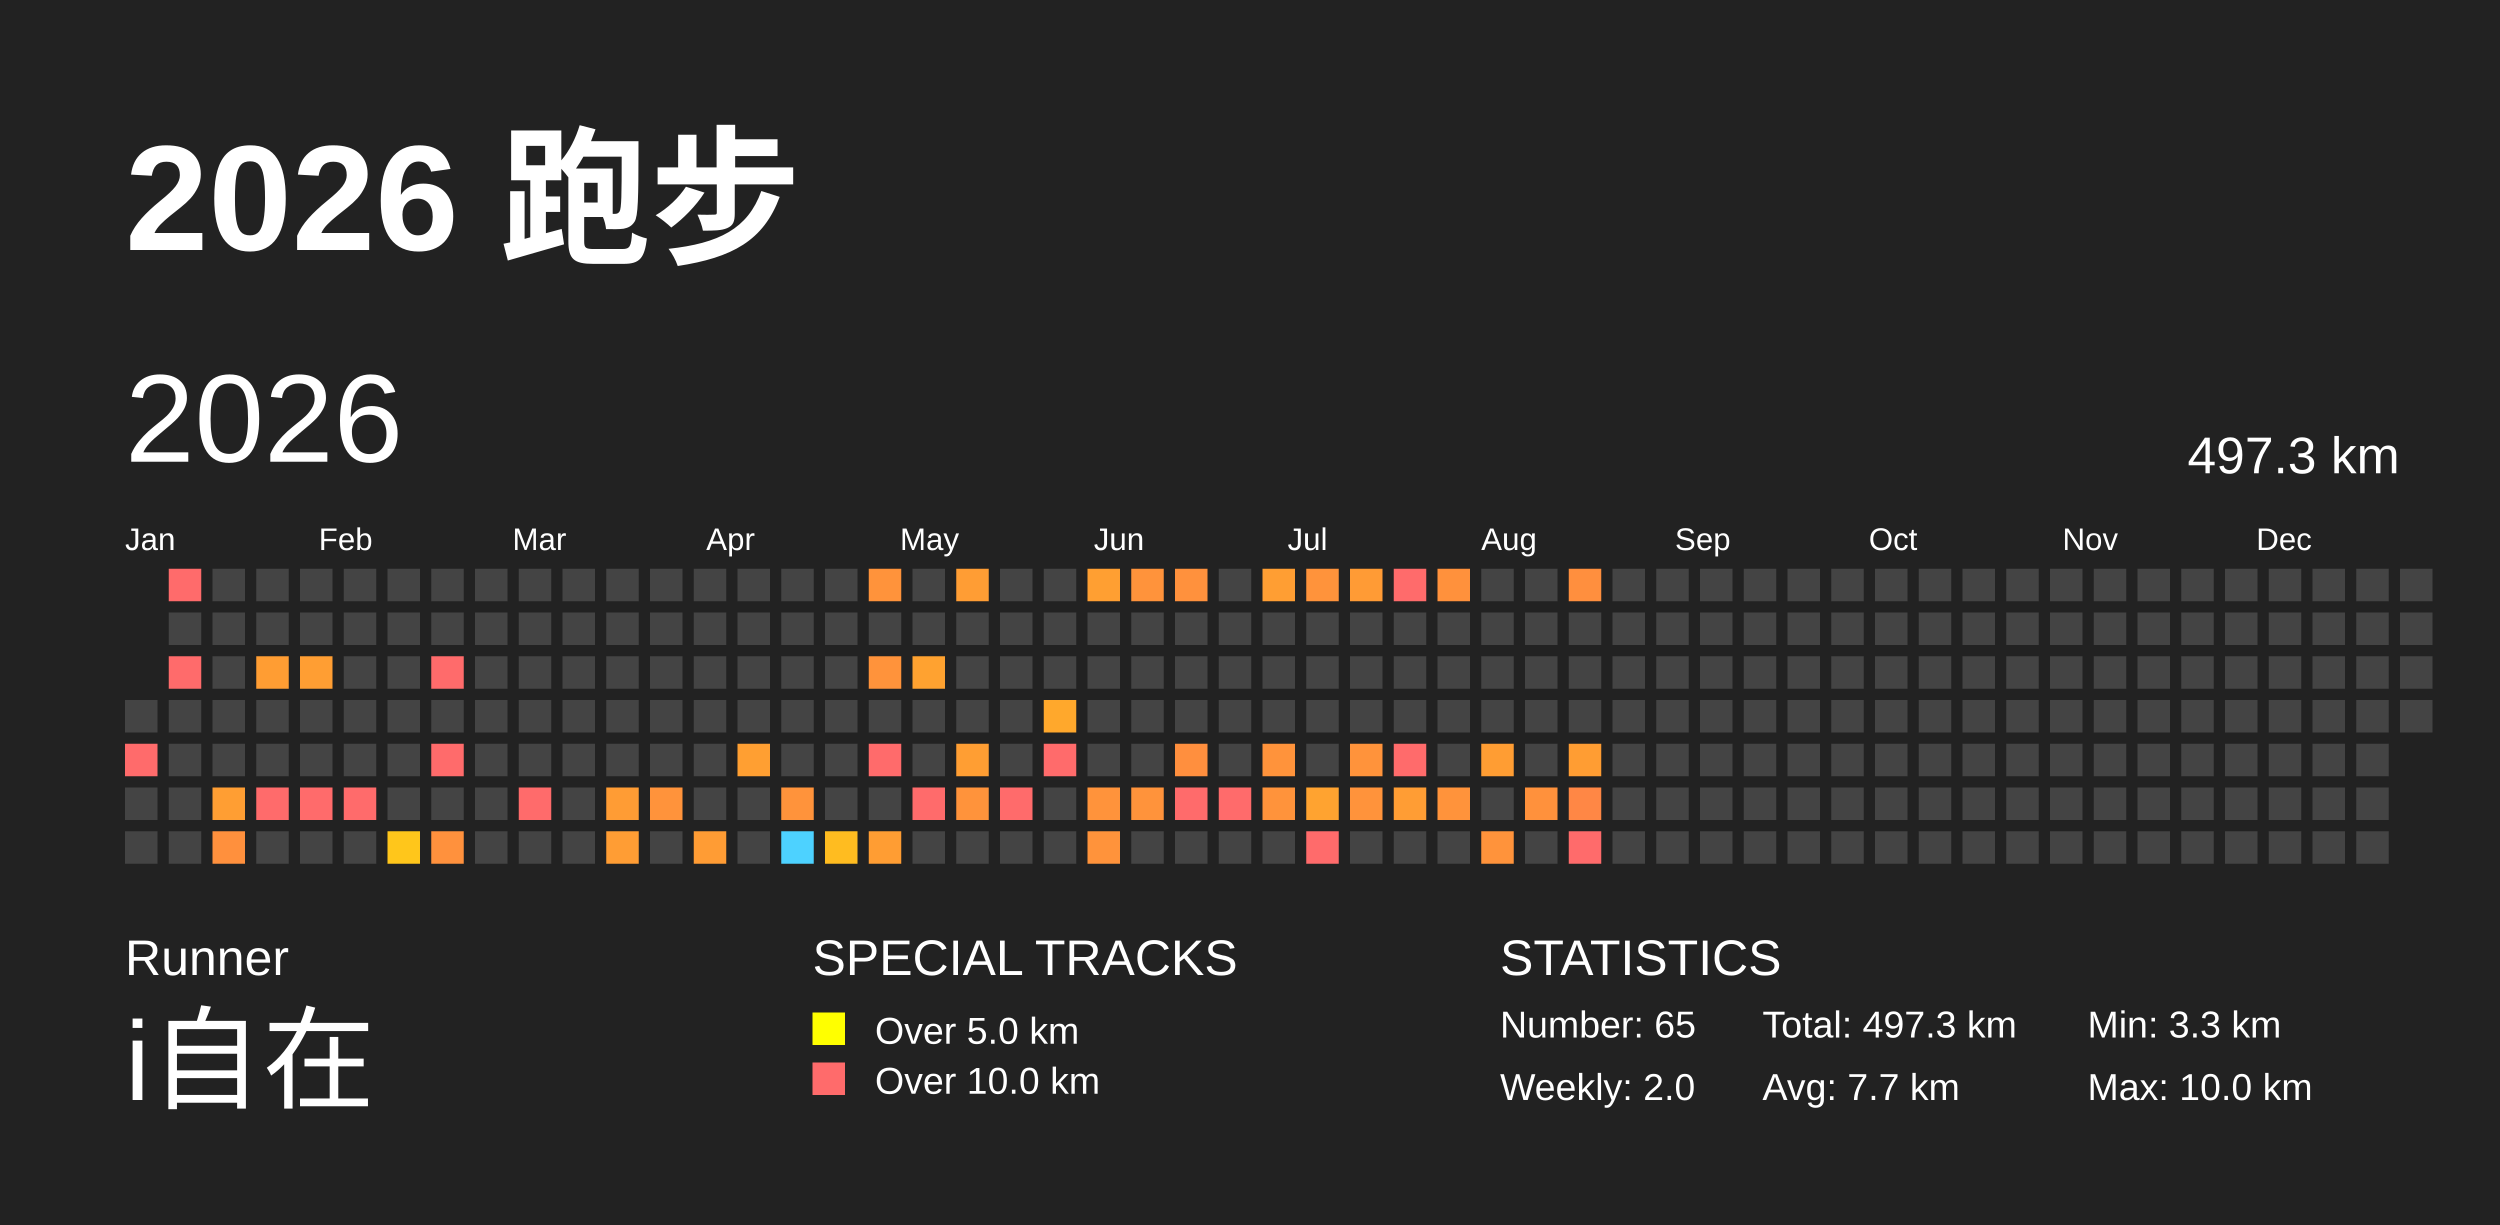
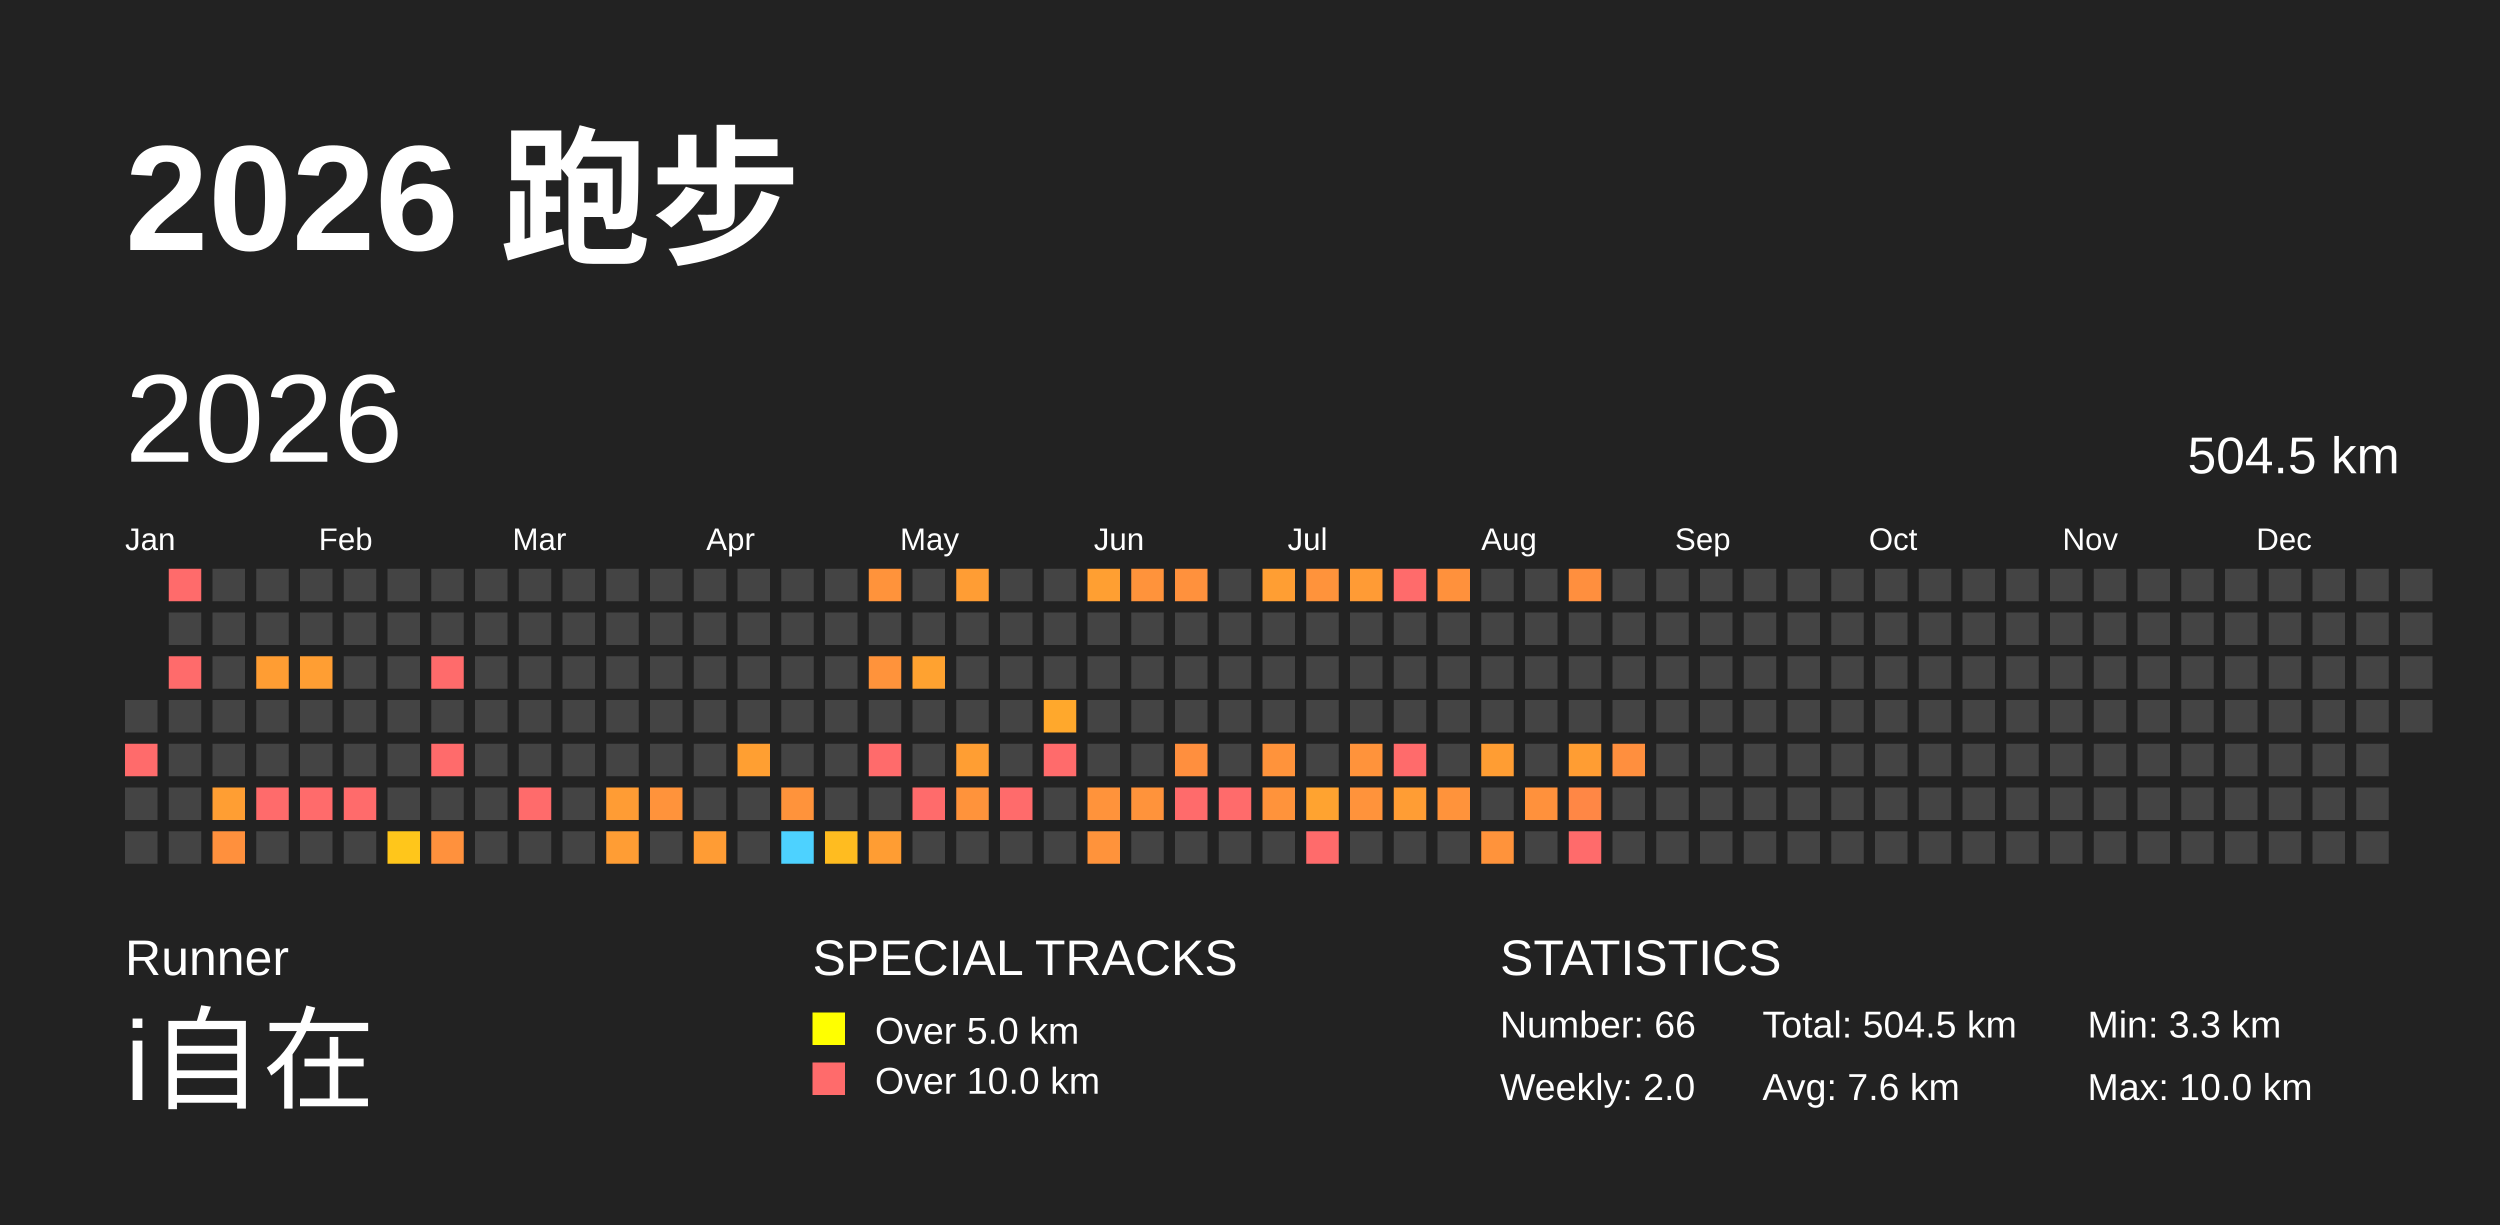
<svg xmlns="http://www.w3.org/2000/svg" baseProfile="full" height="98mm" version="1.1" viewBox="0,0,200,98" width="200mm">
  <defs />
  <rect fill="#222222" height="98" width="200" x="0" y="0" />
  <text fill="#FFFFFF" style="font-size:12px; font-family:Arial; font-weight:bold;" x="10" y="20">2026 跑步</text>
  <text fill="#FFFFFF" style="font-size:4px; font-family:Arial" x="10" y="78">Runner</text>
  <text fill="#FFFFFF" style="font-size:9px; font-family:Arial" x="10" y="88">i自在</text>
  <text fill="#FFFFFF" style="font-size:4px; font-family:Arial" x="65" y="78">SPECIAL TRACKS</text>
  <rect fill="#FFFF00" height="2.6" width="2.6" x="65" y="81" />
  <text fill="#FFFFFF" style="font-size:3px; font-family:Arial" x="70" y="83.5">Over 5.0 km</text>
  <rect fill="#FF6B6B" height="2.6" width="2.6" x="65" y="85" />
  <text fill="#FFFFFF" style="font-size:3px; font-family:Arial" x="70" y="87.5">Over 10.0 km</text>
  <text fill="#FFFFFF" style="font-size:4px; font-family:Arial" x="120" y="78">STATISTICS</text>
-   <text fill="#FFFFFF" style="font-size:3px; font-family:Arial" x="120" y="83">Number: 65</text>
+   <text fill="#FFFFFF" style="font-size:3px; font-family:Arial" x="120" y="83">Number: 66</text>
  <text fill="#FFFFFF" style="font-size:3px; font-family:Arial" x="120" y="88">Weekly: 2.0</text>
-   <text fill="#FFFFFF" style="font-size:3px; font-family:Arial" x="141" y="83">Total: 497.3 km</text>
-   <text fill="#FFFFFF" style="font-size:3px; font-family:Arial" x="141" y="88">Avg: 7.7 km</text>
+   <text fill="#FFFFFF" style="font-size:3px; font-family:Arial" x="141" y="83">Total: 504.5 km</text>
+   <text fill="#FFFFFF" style="font-size:3px; font-family:Arial" x="141" y="88">Avg: 7.6 km</text>
  <text fill="#FFFFFF" style="font-size:3px; font-family:Arial" x="167" y="83">Min: 3.3 km</text>
  <text fill="#FFFFFF" style="font-size:3px; font-family:Arial" x="167" y="88">Max: 10.0 km</text>
  <text dominant-baseline="hanging" fill="#FFFFFF" style="font-size:10.0px; font-family:Arial;" x="10" y="30">2026</text>
-   <text dominant-baseline="hanging" fill="#FFFFFF" style="font-size:4.125px; font-family:Arial;" x="175" y="35">497.3 km</text>
+   <text dominant-baseline="hanging" fill="#FFFFFF" style="font-size:4.125px; font-family:Arial;" x="175" y="35">504.5 km</text>
  <text fill="#FFFFFF" style="font-size:2.5px; font-family:Arial" x="10.0" y="44">Jan</text>
  <text fill="#FFFFFF" style="font-size:2.5px; font-family:Arial" x="25.5" y="44">Feb</text>
  <text fill="#FFFFFF" style="font-size:2.5px; font-family:Arial" x="41.0" y="44">Mar</text>
  <text fill="#FFFFFF" style="font-size:2.5px; font-family:Arial" x="56.5" y="44">Apr</text>
  <text fill="#FFFFFF" style="font-size:2.5px; font-family:Arial" x="72.0" y="44">May</text>
  <text fill="#FFFFFF" style="font-size:2.5px; font-family:Arial" x="87.5" y="44">Jun</text>
  <text fill="#FFFFFF" style="font-size:2.5px; font-family:Arial" x="103.0" y="44">Jul</text>
  <text fill="#FFFFFF" style="font-size:2.5px; font-family:Arial" x="118.5" y="44">Aug</text>
  <text fill="#FFFFFF" style="font-size:2.5px; font-family:Arial" x="134.0" y="44">Sep</text>
  <text fill="#FFFFFF" style="font-size:2.5px; font-family:Arial" x="149.5" y="44">Oct</text>
  <text fill="#FFFFFF" style="font-size:2.5px; font-family:Arial" x="165.0" y="44">Nov</text>
  <text fill="#FFFFFF" style="font-size:2.5px; font-family:Arial" x="180.5" y="44">Dec</text>
  <rect fill="#444444" height="2.6" width="2.6" x="10.0" y="56.0" />
  <rect fill="#FF6B6B" height="2.6" width="2.6" x="10.0" y="59.5" />
  <rect fill="#444444" height="2.6" width="2.6" x="10.0" y="63.0" />
  <rect fill="#444444" height="2.6" width="2.6" x="10.0" y="66.5" />
  <rect fill="#FF6B6B" height="2.6" width="2.6" x="13.5" y="45.5" />
  <rect fill="#444444" height="2.6" width="2.6" x="13.5" y="49.0" />
  <rect fill="#FF6B6B" height="2.6" width="2.6" x="13.5" y="52.5" />
  <rect fill="#444444" height="2.6" width="2.6" x="13.5" y="56.0" />
  <rect fill="#444444" height="2.6" width="2.6" x="13.5" y="59.5" />
  <rect fill="#444444" height="2.6" width="2.6" x="13.5" y="63.0" />
  <rect fill="#444444" height="2.6" width="2.6" x="13.5" y="66.5" />
  <rect fill="#444444" height="2.6" width="2.6" x="17.0" y="45.5" />
  <rect fill="#444444" height="2.6" width="2.6" x="17.0" y="49.0" />
  <rect fill="#444444" height="2.6" width="2.6" x="17.0" y="52.5" />
  <rect fill="#444444" height="2.6" width="2.6" x="17.0" y="56.0" />
  <rect fill="#444444" height="2.6" width="2.6" x="17.0" y="59.5" />
  <rect fill="#ff9e33" height="2.6" width="2.6" x="17.0" y="63.0" />
  <rect fill="#ff903d" height="2.6" width="2.6" x="17.0" y="66.5" />
  <rect fill="#444444" height="2.6" width="2.6" x="20.5" y="45.5" />
  <rect fill="#444444" height="2.6" width="2.6" x="20.5" y="49.0" />
  <rect fill="#ff9d33" height="2.6" width="2.6" x="20.5" y="52.5" />
  <rect fill="#444444" height="2.6" width="2.6" x="20.5" y="56.0" />
  <rect fill="#444444" height="2.6" width="2.6" x="20.5" y="59.5" />
  <rect fill="#FF6B6B" height="2.6" width="2.6" x="20.5" y="63.0" />
  <rect fill="#444444" height="2.6" width="2.6" x="20.5" y="66.5" />
  <rect fill="#444444" height="2.6" width="2.6" x="24.0" y="45.5" />
  <rect fill="#444444" height="2.6" width="2.6" x="24.0" y="49.0" />
  <rect fill="#ff9e33" height="2.6" width="2.6" x="24.0" y="52.5" />
  <rect fill="#444444" height="2.6" width="2.6" x="24.0" y="56.0" />
  <rect fill="#444444" height="2.6" width="2.6" x="24.0" y="59.5" />
  <rect fill="#FF6B6B" height="2.6" width="2.6" x="24.0" y="63.0" />
  <rect fill="#444444" height="2.6" width="2.6" x="24.0" y="66.5" />
  <rect fill="#444444" height="2.6" width="2.6" x="27.5" y="45.5" />
  <rect fill="#444444" height="2.6" width="2.6" x="27.5" y="49.0" />
  <rect fill="#444444" height="2.6" width="2.6" x="27.5" y="52.5" />
  <rect fill="#444444" height="2.6" width="2.6" x="27.5" y="56.0" />
  <rect fill="#444444" height="2.6" width="2.6" x="27.5" y="59.5" />
  <rect fill="#FF6B6B" height="2.6" width="2.6" x="27.5" y="63.0" />
  <rect fill="#444444" height="2.6" width="2.6" x="27.5" y="66.5" />
  <rect fill="#444444" height="2.6" width="2.6" x="31.0" y="45.5" />
  <rect fill="#444444" height="2.6" width="2.6" x="31.0" y="49.0" />
  <rect fill="#444444" height="2.6" width="2.6" x="31.0" y="52.5" />
  <rect fill="#444444" height="2.6" width="2.6" x="31.0" y="56.0" />
  <rect fill="#444444" height="2.6" width="2.6" x="31.0" y="59.5" />
  <rect fill="#444444" height="2.6" width="2.6" x="31.0" y="63.0" />
  <rect fill="#ffc61b" height="2.6" width="2.6" x="31.0" y="66.5" />
  <rect fill="#444444" height="2.6" width="2.6" x="34.5" y="45.5" />
  <rect fill="#444444" height="2.6" width="2.6" x="34.5" y="49.0" />
  <rect fill="#FF6B6B" height="2.6" width="2.6" x="34.5" y="52.5" />
  <rect fill="#444444" height="2.6" width="2.6" x="34.5" y="56.0" />
  <rect fill="#FF6B6B" height="2.6" width="2.6" x="34.5" y="59.5" />
  <rect fill="#444444" height="2.6" width="2.6" x="34.5" y="63.0" />
  <rect fill="#ff913d" height="2.6" width="2.6" x="34.5" y="66.5" />
  <rect fill="#444444" height="2.6" width="2.6" x="38.0" y="45.5" />
  <rect fill="#444444" height="2.6" width="2.6" x="38.0" y="49.0" />
  <rect fill="#444444" height="2.6" width="2.6" x="38.0" y="52.5" />
  <rect fill="#444444" height="2.6" width="2.6" x="38.0" y="56.0" />
  <rect fill="#444444" height="2.6" width="2.6" x="38.0" y="59.5" />
  <rect fill="#444444" height="2.6" width="2.6" x="38.0" y="63.0" />
  <rect fill="#444444" height="2.6" width="2.6" x="38.0" y="66.5" />
  <rect fill="#444444" height="2.6" width="2.6" x="41.5" y="45.5" />
  <rect fill="#444444" height="2.6" width="2.6" x="41.5" y="49.0" />
  <rect fill="#444444" height="2.6" width="2.6" x="41.5" y="52.5" />
  <rect fill="#444444" height="2.6" width="2.6" x="41.5" y="56.0" />
  <rect fill="#444444" height="2.6" width="2.6" x="41.5" y="59.5" />
  <rect fill="#FF6B6B" height="2.6" width="2.6" x="41.5" y="63.0" />
  <rect fill="#444444" height="2.6" width="2.6" x="41.5" y="66.5" />
  <rect fill="#444444" height="2.6" width="2.6" x="45.0" y="45.5" />
  <rect fill="#444444" height="2.6" width="2.6" x="45.0" y="49.0" />
  <rect fill="#444444" height="2.6" width="2.6" x="45.0" y="52.5" />
  <rect fill="#444444" height="2.6" width="2.6" x="45.0" y="56.0" />
  <rect fill="#444444" height="2.6" width="2.6" x="45.0" y="59.5" />
  <rect fill="#444444" height="2.6" width="2.6" x="45.0" y="63.0" />
  <rect fill="#444444" height="2.6" width="2.6" x="45.0" y="66.5" />
  <rect fill="#444444" height="2.6" width="2.6" x="48.5" y="45.5" />
  <rect fill="#444444" height="2.6" width="2.6" x="48.5" y="49.0" />
  <rect fill="#444444" height="2.6" width="2.6" x="48.5" y="52.5" />
  <rect fill="#444444" height="2.6" width="2.6" x="48.5" y="56.0" />
  <rect fill="#444444" height="2.6" width="2.6" x="48.5" y="59.5" />
  <rect fill="#ff9c34" height="2.6" width="2.6" x="48.5" y="63.0" />
  <rect fill="#ff9d34" height="2.6" width="2.6" x="48.5" y="66.5" />
  <rect fill="#444444" height="2.6" width="2.6" x="52.0" y="45.5" />
  <rect fill="#444444" height="2.6" width="2.6" x="52.0" y="49.0" />
  <rect fill="#444444" height="2.6" width="2.6" x="52.0" y="52.5" />
  <rect fill="#444444" height="2.6" width="2.6" x="52.0" y="56.0" />
  <rect fill="#444444" height="2.6" width="2.6" x="52.0" y="59.5" />
  <rect fill="#ff933b" height="2.6" width="2.6" x="52.0" y="63.0" />
  <rect fill="#444444" height="2.6" width="2.6" x="52.0" y="66.5" />
  <rect fill="#444444" height="2.6" width="2.6" x="55.5" y="45.5" />
  <rect fill="#444444" height="2.6" width="2.6" x="55.5" y="49.0" />
  <rect fill="#444444" height="2.6" width="2.6" x="55.5" y="52.5" />
  <rect fill="#444444" height="2.6" width="2.6" x="55.5" y="56.0" />
  <rect fill="#444444" height="2.6" width="2.6" x="55.5" y="59.5" />
  <rect fill="#444444" height="2.6" width="2.6" x="55.5" y="63.0" />
  <rect fill="#ff9c34" height="2.6" width="2.6" x="55.5" y="66.5" />
  <rect fill="#444444" height="2.6" width="2.6" x="59.0" y="45.5" />
  <rect fill="#444444" height="2.6" width="2.6" x="59.0" y="49.0" />
  <rect fill="#444444" height="2.6" width="2.6" x="59.0" y="52.5" />
  <rect fill="#444444" height="2.6" width="2.6" x="59.0" y="56.0" />
  <rect fill="#ff9f32" height="2.6" width="2.6" x="59.0" y="59.5" />
  <rect fill="#444444" height="2.6" width="2.6" x="59.0" y="63.0" />
  <rect fill="#444444" height="2.6" width="2.6" x="59.0" y="66.5" />
  <rect fill="#444444" height="2.6" width="2.6" x="62.5" y="45.5" />
  <rect fill="#444444" height="2.6" width="2.6" x="62.5" y="49.0" />
  <rect fill="#444444" height="2.6" width="2.6" x="62.5" y="52.5" />
  <rect fill="#444444" height="2.6" width="2.6" x="62.5" y="56.0" />
  <rect fill="#444444" height="2.6" width="2.6" x="62.5" y="59.5" />
  <rect fill="#ff933b" height="2.6" width="2.6" x="62.5" y="63.0" />
  <rect fill="#4dd2ff" height="2.6" width="2.6" x="62.5" y="66.5" />
  <rect fill="#444444" height="2.6" width="2.6" x="66.0" y="45.5" />
  <rect fill="#444444" height="2.6" width="2.6" x="66.0" y="49.0" />
  <rect fill="#444444" height="2.6" width="2.6" x="66.0" y="52.5" />
  <rect fill="#444444" height="2.6" width="2.6" x="66.0" y="56.0" />
  <rect fill="#444444" height="2.6" width="2.6" x="66.0" y="59.5" />
  <rect fill="#444444" height="2.6" width="2.6" x="66.0" y="63.0" />
  <rect fill="#ffbc20" height="2.6" width="2.6" x="66.0" y="66.5" />
  <rect fill="#ff933b" height="2.6" width="2.6" x="69.5" y="45.5" />
  <rect fill="#444444" height="2.6" width="2.6" x="69.5" y="49.0" />
  <rect fill="#ff933b" height="2.6" width="2.6" x="69.5" y="52.5" />
  <rect fill="#444444" height="2.6" width="2.6" x="69.5" y="56.0" />
  <rect fill="#FF6B6B" height="2.6" width="2.6" x="69.5" y="59.5" />
  <rect fill="#444444" height="2.6" width="2.6" x="69.5" y="63.0" />
  <rect fill="#ff9d33" height="2.6" width="2.6" x="69.5" y="66.5" />
  <rect fill="#444444" height="2.6" width="2.6" x="73.0" y="45.5" />
  <rect fill="#444444" height="2.6" width="2.6" x="73.0" y="49.0" />
  <rect fill="#ffa230" height="2.6" width="2.6" x="73.0" y="52.5" />
  <rect fill="#444444" height="2.6" width="2.6" x="73.0" y="56.0" />
  <rect fill="#444444" height="2.6" width="2.6" x="73.0" y="59.5" />
  <rect fill="#FF6B6B" height="2.6" width="2.6" x="73.0" y="63.0" />
  <rect fill="#444444" height="2.6" width="2.6" x="73.0" y="66.5" />
  <rect fill="#ff9d34" height="2.6" width="2.6" x="76.5" y="45.5" />
  <rect fill="#444444" height="2.6" width="2.6" x="76.5" y="49.0" />
  <rect fill="#444444" height="2.6" width="2.6" x="76.5" y="52.5" />
  <rect fill="#444444" height="2.6" width="2.6" x="76.5" y="56.0" />
  <rect fill="#ff9e33" height="2.6" width="2.6" x="76.5" y="59.5" />
  <rect fill="#ff933b" height="2.6" width="2.6" x="76.5" y="63.0" />
  <rect fill="#444444" height="2.6" width="2.6" x="76.5" y="66.5" />
  <rect fill="#444444" height="2.6" width="2.6" x="80.0" y="45.5" />
  <rect fill="#444444" height="2.6" width="2.6" x="80.0" y="49.0" />
  <rect fill="#444444" height="2.6" width="2.6" x="80.0" y="52.5" />
  <rect fill="#444444" height="2.6" width="2.6" x="80.0" y="56.0" />
  <rect fill="#444444" height="2.6" width="2.6" x="80.0" y="59.5" />
  <rect fill="#FF6B6B" height="2.6" width="2.6" x="80.0" y="63.0" />
  <rect fill="#444444" height="2.6" width="2.6" x="80.0" y="66.5" />
  <rect fill="#444444" height="2.6" width="2.6" x="83.5" y="45.5" />
  <rect fill="#444444" height="2.6" width="2.6" x="83.5" y="49.0" />
  <rect fill="#444444" height="2.6" width="2.6" x="83.5" y="52.5" />
  <rect fill="#ffa82c" height="2.6" width="2.6" x="83.5" y="56.0" />
  <rect fill="#FF6B6B" height="2.6" width="2.6" x="83.5" y="59.5" />
  <rect fill="#444444" height="2.6" width="2.6" x="83.5" y="63.0" />
  <rect fill="#444444" height="2.6" width="2.6" x="83.5" y="66.5" />
  <rect fill="#ff9f32" height="2.6" width="2.6" x="87.0" y="45.5" />
  <rect fill="#444444" height="2.6" width="2.6" x="87.0" y="49.0" />
  <rect fill="#444444" height="2.6" width="2.6" x="87.0" y="52.5" />
  <rect fill="#444444" height="2.6" width="2.6" x="87.0" y="56.0" />
  <rect fill="#444444" height="2.6" width="2.6" x="87.0" y="59.5" />
  <rect fill="#ff933b" height="2.6" width="2.6" x="87.0" y="63.0" />
  <rect fill="#ff933b" height="2.6" width="2.6" x="87.0" y="66.5" />
  <rect fill="#ff933b" height="2.6" width="2.6" x="90.5" y="45.5" />
  <rect fill="#444444" height="2.6" width="2.6" x="90.5" y="49.0" />
  <rect fill="#444444" height="2.6" width="2.6" x="90.5" y="52.5" />
  <rect fill="#444444" height="2.6" width="2.6" x="90.5" y="56.0" />
  <rect fill="#444444" height="2.6" width="2.6" x="90.5" y="59.5" />
  <rect fill="#ff933b" height="2.6" width="2.6" x="90.5" y="63.0" />
  <rect fill="#444444" height="2.6" width="2.6" x="90.5" y="66.5" />
  <rect fill="#ff913d" height="2.6" width="2.6" x="94.0" y="45.5" />
  <rect fill="#444444" height="2.6" width="2.6" x="94.0" y="49.0" />
  <rect fill="#444444" height="2.6" width="2.6" x="94.0" y="52.5" />
  <rect fill="#444444" height="2.6" width="2.6" x="94.0" y="56.0" />
  <rect fill="#ff8f3e" height="2.6" width="2.6" x="94.0" y="59.5" />
  <rect fill="#FF6B6B" height="2.6" width="2.6" x="94.0" y="63.0" />
  <rect fill="#444444" height="2.6" width="2.6" x="94.0" y="66.5" />
  <rect fill="#444444" height="2.6" width="2.6" x="97.5" y="45.5" />
  <rect fill="#444444" height="2.6" width="2.6" x="97.5" y="49.0" />
  <rect fill="#444444" height="2.6" width="2.6" x="97.5" y="52.5" />
  <rect fill="#444444" height="2.6" width="2.6" x="97.5" y="56.0" />
  <rect fill="#444444" height="2.6" width="2.6" x="97.5" y="59.5" />
  <rect fill="#FF6B6B" height="2.6" width="2.6" x="97.5" y="63.0" />
  <rect fill="#444444" height="2.6" width="2.6" x="97.5" y="66.5" />
  <rect fill="#ff9e33" height="2.6" width="2.6" x="101.0" y="45.5" />
  <rect fill="#444444" height="2.6" width="2.6" x="101.0" y="49.0" />
  <rect fill="#444444" height="2.6" width="2.6" x="101.0" y="52.5" />
  <rect fill="#444444" height="2.6" width="2.6" x="101.0" y="56.0" />
  <rect fill="#ff933b" height="2.6" width="2.6" x="101.0" y="59.5" />
  <rect fill="#ff933b" height="2.6" width="2.6" x="101.0" y="63.0" />
  <rect fill="#444444" height="2.6" width="2.6" x="101.0" y="66.5" />
  <rect fill="#ff933b" height="2.6" width="2.6" x="104.5" y="45.5" />
  <rect fill="#444444" height="2.6" width="2.6" x="104.5" y="49.0" />
  <rect fill="#444444" height="2.6" width="2.6" x="104.5" y="52.5" />
  <rect fill="#444444" height="2.6" width="2.6" x="104.5" y="56.0" />
  <rect fill="#444444" height="2.6" width="2.6" x="104.5" y="59.5" />
  <rect fill="#ffa330" height="2.6" width="2.6" x="104.5" y="63.0" />
  <rect fill="#FF6B6B" height="2.6" width="2.6" x="104.5" y="66.5" />
  <rect fill="#ff9b35" height="2.6" width="2.6" x="108.0" y="45.5" />
  <rect fill="#444444" height="2.6" width="2.6" x="108.0" y="49.0" />
  <rect fill="#444444" height="2.6" width="2.6" x="108.0" y="52.5" />
  <rect fill="#444444" height="2.6" width="2.6" x="108.0" y="56.0" />
  <rect fill="#ff933b" height="2.6" width="2.6" x="108.0" y="59.5" />
  <rect fill="#ff933b" height="2.6" width="2.6" x="108.0" y="63.0" />
  <rect fill="#444444" height="2.6" width="2.6" x="108.0" y="66.5" />
  <rect fill="#FF6B6B" height="2.6" width="2.6" x="111.5" y="45.5" />
  <rect fill="#444444" height="2.6" width="2.6" x="111.5" y="49.0" />
  <rect fill="#444444" height="2.6" width="2.6" x="111.5" y="52.5" />
  <rect fill="#444444" height="2.6" width="2.6" x="111.5" y="56.0" />
  <rect fill="#FF6B6B" height="2.6" width="2.6" x="111.5" y="59.5" />
  <rect fill="#ff9d34" height="2.6" width="2.6" x="111.5" y="63.0" />
  <rect fill="#444444" height="2.6" width="2.6" x="111.5" y="66.5" />
  <rect fill="#ff913c" height="2.6" width="2.6" x="115.0" y="45.5" />
  <rect fill="#444444" height="2.6" width="2.6" x="115.0" y="49.0" />
  <rect fill="#444444" height="2.6" width="2.6" x="115.0" y="52.5" />
  <rect fill="#444444" height="2.6" width="2.6" x="115.0" y="56.0" />
  <rect fill="#444444" height="2.6" width="2.6" x="115.0" y="59.5" />
  <rect fill="#ff933b" height="2.6" width="2.6" x="115.0" y="63.0" />
  <rect fill="#444444" height="2.6" width="2.6" x="115.0" y="66.5" />
  <rect fill="#444444" height="2.6" width="2.6" x="118.5" y="45.5" />
  <rect fill="#444444" height="2.6" width="2.6" x="118.5" y="49.0" />
  <rect fill="#444444" height="2.6" width="2.6" x="118.5" y="52.5" />
  <rect fill="#444444" height="2.6" width="2.6" x="118.5" y="56.0" />
  <rect fill="#ff9d33" height="2.6" width="2.6" x="118.5" y="59.5" />
  <rect fill="#444444" height="2.6" width="2.6" x="118.5" y="63.0" />
  <rect fill="#ff933b" height="2.6" width="2.6" x="118.5" y="66.5" />
  <rect fill="#444444" height="2.6" width="2.6" x="122.0" y="45.5" />
  <rect fill="#444444" height="2.6" width="2.6" x="122.0" y="49.0" />
  <rect fill="#444444" height="2.6" width="2.6" x="122.0" y="52.5" />
  <rect fill="#444444" height="2.6" width="2.6" x="122.0" y="56.0" />
  <rect fill="#444444" height="2.6" width="2.6" x="122.0" y="59.5" />
  <rect fill="#ff913c" height="2.6" width="2.6" x="122.0" y="63.0" />
  <rect fill="#444444" height="2.6" width="2.6" x="122.0" y="66.5" />
  <rect fill="#ff8f3e" height="2.6" width="2.6" x="125.5" y="45.5" />
  <rect fill="#444444" height="2.6" width="2.6" x="125.5" y="49.0" />
  <rect fill="#444444" height="2.6" width="2.6" x="125.5" y="52.5" />
  <rect fill="#444444" height="2.6" width="2.6" x="125.5" y="56.0" />
  <rect fill="#ff9d33" height="2.6" width="2.6" x="125.5" y="59.5" />
  <rect fill="#ff8745" height="2.6" width="2.6" x="125.5" y="63.0" />
  <rect fill="#FF6B6B" height="2.6" width="2.6" x="125.5" y="66.5" />
  <rect fill="#444444" height="2.6" width="2.6" x="129.0" y="45.5" />
  <rect fill="#444444" height="2.6" width="2.6" x="129.0" y="49.0" />
  <rect fill="#444444" height="2.6" width="2.6" x="129.0" y="52.5" />
  <rect fill="#444444" height="2.6" width="2.6" x="129.0" y="56.0" />
-   <rect fill="#444444" height="2.6" width="2.6" x="129.0" y="59.5" />
+   <rect fill="#ff8f3e" height="2.6" width="2.6" x="129.0" y="59.5" />
  <rect fill="#444444" height="2.6" width="2.6" x="129.0" y="63.0" />
  <rect fill="#444444" height="2.6" width="2.6" x="129.0" y="66.5" />
  <rect fill="#444444" height="2.6" width="2.6" x="132.5" y="45.5" />
  <rect fill="#444444" height="2.6" width="2.6" x="132.5" y="49.0" />
  <rect fill="#444444" height="2.6" width="2.6" x="132.5" y="52.5" />
  <rect fill="#444444" height="2.6" width="2.6" x="132.5" y="56.0" />
  <rect fill="#444444" height="2.6" width="2.6" x="132.5" y="59.5" />
  <rect fill="#444444" height="2.6" width="2.6" x="132.5" y="63.0" />
  <rect fill="#444444" height="2.6" width="2.6" x="132.5" y="66.5" />
  <rect fill="#444444" height="2.6" width="2.6" x="136.0" y="45.5" />
  <rect fill="#444444" height="2.6" width="2.6" x="136.0" y="49.0" />
  <rect fill="#444444" height="2.6" width="2.6" x="136.0" y="52.5" />
  <rect fill="#444444" height="2.6" width="2.6" x="136.0" y="56.0" />
  <rect fill="#444444" height="2.6" width="2.6" x="136.0" y="59.5" />
  <rect fill="#444444" height="2.6" width="2.6" x="136.0" y="63.0" />
  <rect fill="#444444" height="2.6" width="2.6" x="136.0" y="66.5" />
  <rect fill="#444444" height="2.6" width="2.6" x="139.5" y="45.5" />
  <rect fill="#444444" height="2.6" width="2.6" x="139.5" y="49.0" />
  <rect fill="#444444" height="2.6" width="2.6" x="139.5" y="52.5" />
  <rect fill="#444444" height="2.6" width="2.6" x="139.5" y="56.0" />
  <rect fill="#444444" height="2.6" width="2.6" x="139.5" y="59.5" />
  <rect fill="#444444" height="2.6" width="2.6" x="139.5" y="63.0" />
  <rect fill="#444444" height="2.6" width="2.6" x="139.5" y="66.5" />
  <rect fill="#444444" height="2.6" width="2.6" x="143.0" y="45.5" />
  <rect fill="#444444" height="2.6" width="2.6" x="143.0" y="49.0" />
  <rect fill="#444444" height="2.6" width="2.6" x="143.0" y="52.5" />
  <rect fill="#444444" height="2.6" width="2.6" x="143.0" y="56.0" />
  <rect fill="#444444" height="2.6" width="2.6" x="143.0" y="59.5" />
  <rect fill="#444444" height="2.6" width="2.6" x="143.0" y="63.0" />
  <rect fill="#444444" height="2.6" width="2.6" x="143.0" y="66.5" />
  <rect fill="#444444" height="2.6" width="2.6" x="146.5" y="45.5" />
  <rect fill="#444444" height="2.6" width="2.6" x="146.5" y="49.0" />
  <rect fill="#444444" height="2.6" width="2.6" x="146.5" y="52.5" />
  <rect fill="#444444" height="2.6" width="2.6" x="146.5" y="56.0" />
  <rect fill="#444444" height="2.6" width="2.6" x="146.5" y="59.5" />
  <rect fill="#444444" height="2.6" width="2.6" x="146.5" y="63.0" />
  <rect fill="#444444" height="2.6" width="2.6" x="146.5" y="66.5" />
  <rect fill="#444444" height="2.6" width="2.6" x="150.0" y="45.5" />
  <rect fill="#444444" height="2.6" width="2.6" x="150.0" y="49.0" />
  <rect fill="#444444" height="2.6" width="2.6" x="150.0" y="52.5" />
  <rect fill="#444444" height="2.6" width="2.6" x="150.0" y="56.0" />
  <rect fill="#444444" height="2.6" width="2.6" x="150.0" y="59.5" />
  <rect fill="#444444" height="2.6" width="2.6" x="150.0" y="63.0" />
  <rect fill="#444444" height="2.6" width="2.6" x="150.0" y="66.5" />
  <rect fill="#444444" height="2.6" width="2.6" x="153.5" y="45.5" />
  <rect fill="#444444" height="2.6" width="2.6" x="153.5" y="49.0" />
  <rect fill="#444444" height="2.6" width="2.6" x="153.5" y="52.5" />
  <rect fill="#444444" height="2.6" width="2.6" x="153.5" y="56.0" />
  <rect fill="#444444" height="2.6" width="2.6" x="153.5" y="59.5" />
  <rect fill="#444444" height="2.6" width="2.6" x="153.5" y="63.0" />
  <rect fill="#444444" height="2.6" width="2.6" x="153.5" y="66.5" />
  <rect fill="#444444" height="2.6" width="2.6" x="157.0" y="45.5" />
  <rect fill="#444444" height="2.6" width="2.6" x="157.0" y="49.0" />
  <rect fill="#444444" height="2.6" width="2.6" x="157.0" y="52.5" />
  <rect fill="#444444" height="2.6" width="2.6" x="157.0" y="56.0" />
  <rect fill="#444444" height="2.6" width="2.6" x="157.0" y="59.5" />
  <rect fill="#444444" height="2.6" width="2.6" x="157.0" y="63.0" />
  <rect fill="#444444" height="2.6" width="2.6" x="157.0" y="66.5" />
  <rect fill="#444444" height="2.6" width="2.6" x="160.5" y="45.5" />
  <rect fill="#444444" height="2.6" width="2.6" x="160.5" y="49.0" />
  <rect fill="#444444" height="2.6" width="2.6" x="160.5" y="52.5" />
  <rect fill="#444444" height="2.6" width="2.6" x="160.5" y="56.0" />
  <rect fill="#444444" height="2.6" width="2.6" x="160.5" y="59.5" />
  <rect fill="#444444" height="2.6" width="2.6" x="160.5" y="63.0" />
  <rect fill="#444444" height="2.6" width="2.6" x="160.5" y="66.5" />
  <rect fill="#444444" height="2.6" width="2.6" x="164.0" y="45.5" />
  <rect fill="#444444" height="2.6" width="2.6" x="164.0" y="49.0" />
  <rect fill="#444444" height="2.6" width="2.6" x="164.0" y="52.5" />
  <rect fill="#444444" height="2.6" width="2.6" x="164.0" y="56.0" />
  <rect fill="#444444" height="2.6" width="2.6" x="164.0" y="59.5" />
  <rect fill="#444444" height="2.6" width="2.6" x="164.0" y="63.0" />
  <rect fill="#444444" height="2.6" width="2.6" x="164.0" y="66.5" />
  <rect fill="#444444" height="2.6" width="2.6" x="167.5" y="45.5" />
  <rect fill="#444444" height="2.6" width="2.6" x="167.5" y="49.0" />
  <rect fill="#444444" height="2.6" width="2.6" x="167.5" y="52.5" />
  <rect fill="#444444" height="2.6" width="2.6" x="167.5" y="56.0" />
  <rect fill="#444444" height="2.6" width="2.6" x="167.5" y="59.5" />
  <rect fill="#444444" height="2.6" width="2.6" x="167.5" y="63.0" />
  <rect fill="#444444" height="2.6" width="2.6" x="167.5" y="66.5" />
  <rect fill="#444444" height="2.6" width="2.6" x="171.0" y="45.5" />
  <rect fill="#444444" height="2.6" width="2.6" x="171.0" y="49.0" />
  <rect fill="#444444" height="2.6" width="2.6" x="171.0" y="52.5" />
  <rect fill="#444444" height="2.6" width="2.6" x="171.0" y="56.0" />
  <rect fill="#444444" height="2.6" width="2.6" x="171.0" y="59.5" />
  <rect fill="#444444" height="2.6" width="2.6" x="171.0" y="63.0" />
  <rect fill="#444444" height="2.6" width="2.6" x="171.0" y="66.5" />
  <rect fill="#444444" height="2.6" width="2.6" x="174.5" y="45.5" />
  <rect fill="#444444" height="2.6" width="2.6" x="174.5" y="49.0" />
  <rect fill="#444444" height="2.6" width="2.6" x="174.5" y="52.5" />
  <rect fill="#444444" height="2.6" width="2.6" x="174.5" y="56.0" />
  <rect fill="#444444" height="2.6" width="2.6" x="174.5" y="59.5" />
  <rect fill="#444444" height="2.6" width="2.6" x="174.5" y="63.0" />
  <rect fill="#444444" height="2.6" width="2.6" x="174.5" y="66.5" />
  <rect fill="#444444" height="2.6" width="2.6" x="178.0" y="45.5" />
  <rect fill="#444444" height="2.6" width="2.6" x="178.0" y="49.0" />
  <rect fill="#444444" height="2.6" width="2.6" x="178.0" y="52.5" />
  <rect fill="#444444" height="2.6" width="2.6" x="178.0" y="56.0" />
  <rect fill="#444444" height="2.6" width="2.6" x="178.0" y="59.5" />
  <rect fill="#444444" height="2.6" width="2.6" x="178.0" y="63.0" />
  <rect fill="#444444" height="2.6" width="2.6" x="178.0" y="66.5" />
  <rect fill="#444444" height="2.6" width="2.6" x="181.5" y="45.5" />
  <rect fill="#444444" height="2.6" width="2.6" x="181.5" y="49.0" />
  <rect fill="#444444" height="2.6" width="2.6" x="181.5" y="52.5" />
  <rect fill="#444444" height="2.6" width="2.6" x="181.5" y="56.0" />
  <rect fill="#444444" height="2.6" width="2.6" x="181.5" y="59.5" />
  <rect fill="#444444" height="2.6" width="2.6" x="181.5" y="63.0" />
  <rect fill="#444444" height="2.6" width="2.6" x="181.5" y="66.5" />
  <rect fill="#444444" height="2.6" width="2.6" x="185.0" y="45.5" />
  <rect fill="#444444" height="2.6" width="2.6" x="185.0" y="49.0" />
  <rect fill="#444444" height="2.6" width="2.6" x="185.0" y="52.5" />
  <rect fill="#444444" height="2.6" width="2.6" x="185.0" y="56.0" />
  <rect fill="#444444" height="2.6" width="2.6" x="185.0" y="59.5" />
  <rect fill="#444444" height="2.6" width="2.6" x="185.0" y="63.0" />
  <rect fill="#444444" height="2.6" width="2.6" x="185.0" y="66.5" />
  <rect fill="#444444" height="2.6" width="2.6" x="188.5" y="45.5" />
  <rect fill="#444444" height="2.6" width="2.6" x="188.5" y="49.0" />
  <rect fill="#444444" height="2.6" width="2.6" x="188.5" y="52.5" />
  <rect fill="#444444" height="2.6" width="2.6" x="188.5" y="56.0" />
  <rect fill="#444444" height="2.6" width="2.6" x="188.5" y="59.5" />
  <rect fill="#444444" height="2.6" width="2.6" x="188.5" y="63.0" />
  <rect fill="#444444" height="2.6" width="2.6" x="188.5" y="66.5" />
  <rect fill="#444444" height="2.6" width="2.6" x="192.0" y="45.5" />
  <rect fill="#444444" height="2.6" width="2.6" x="192.0" y="49.0" />
  <rect fill="#444444" height="2.6" width="2.6" x="192.0" y="52.5" />
  <rect fill="#444444" height="2.6" width="2.6" x="192.0" y="56.0" />
</svg>
